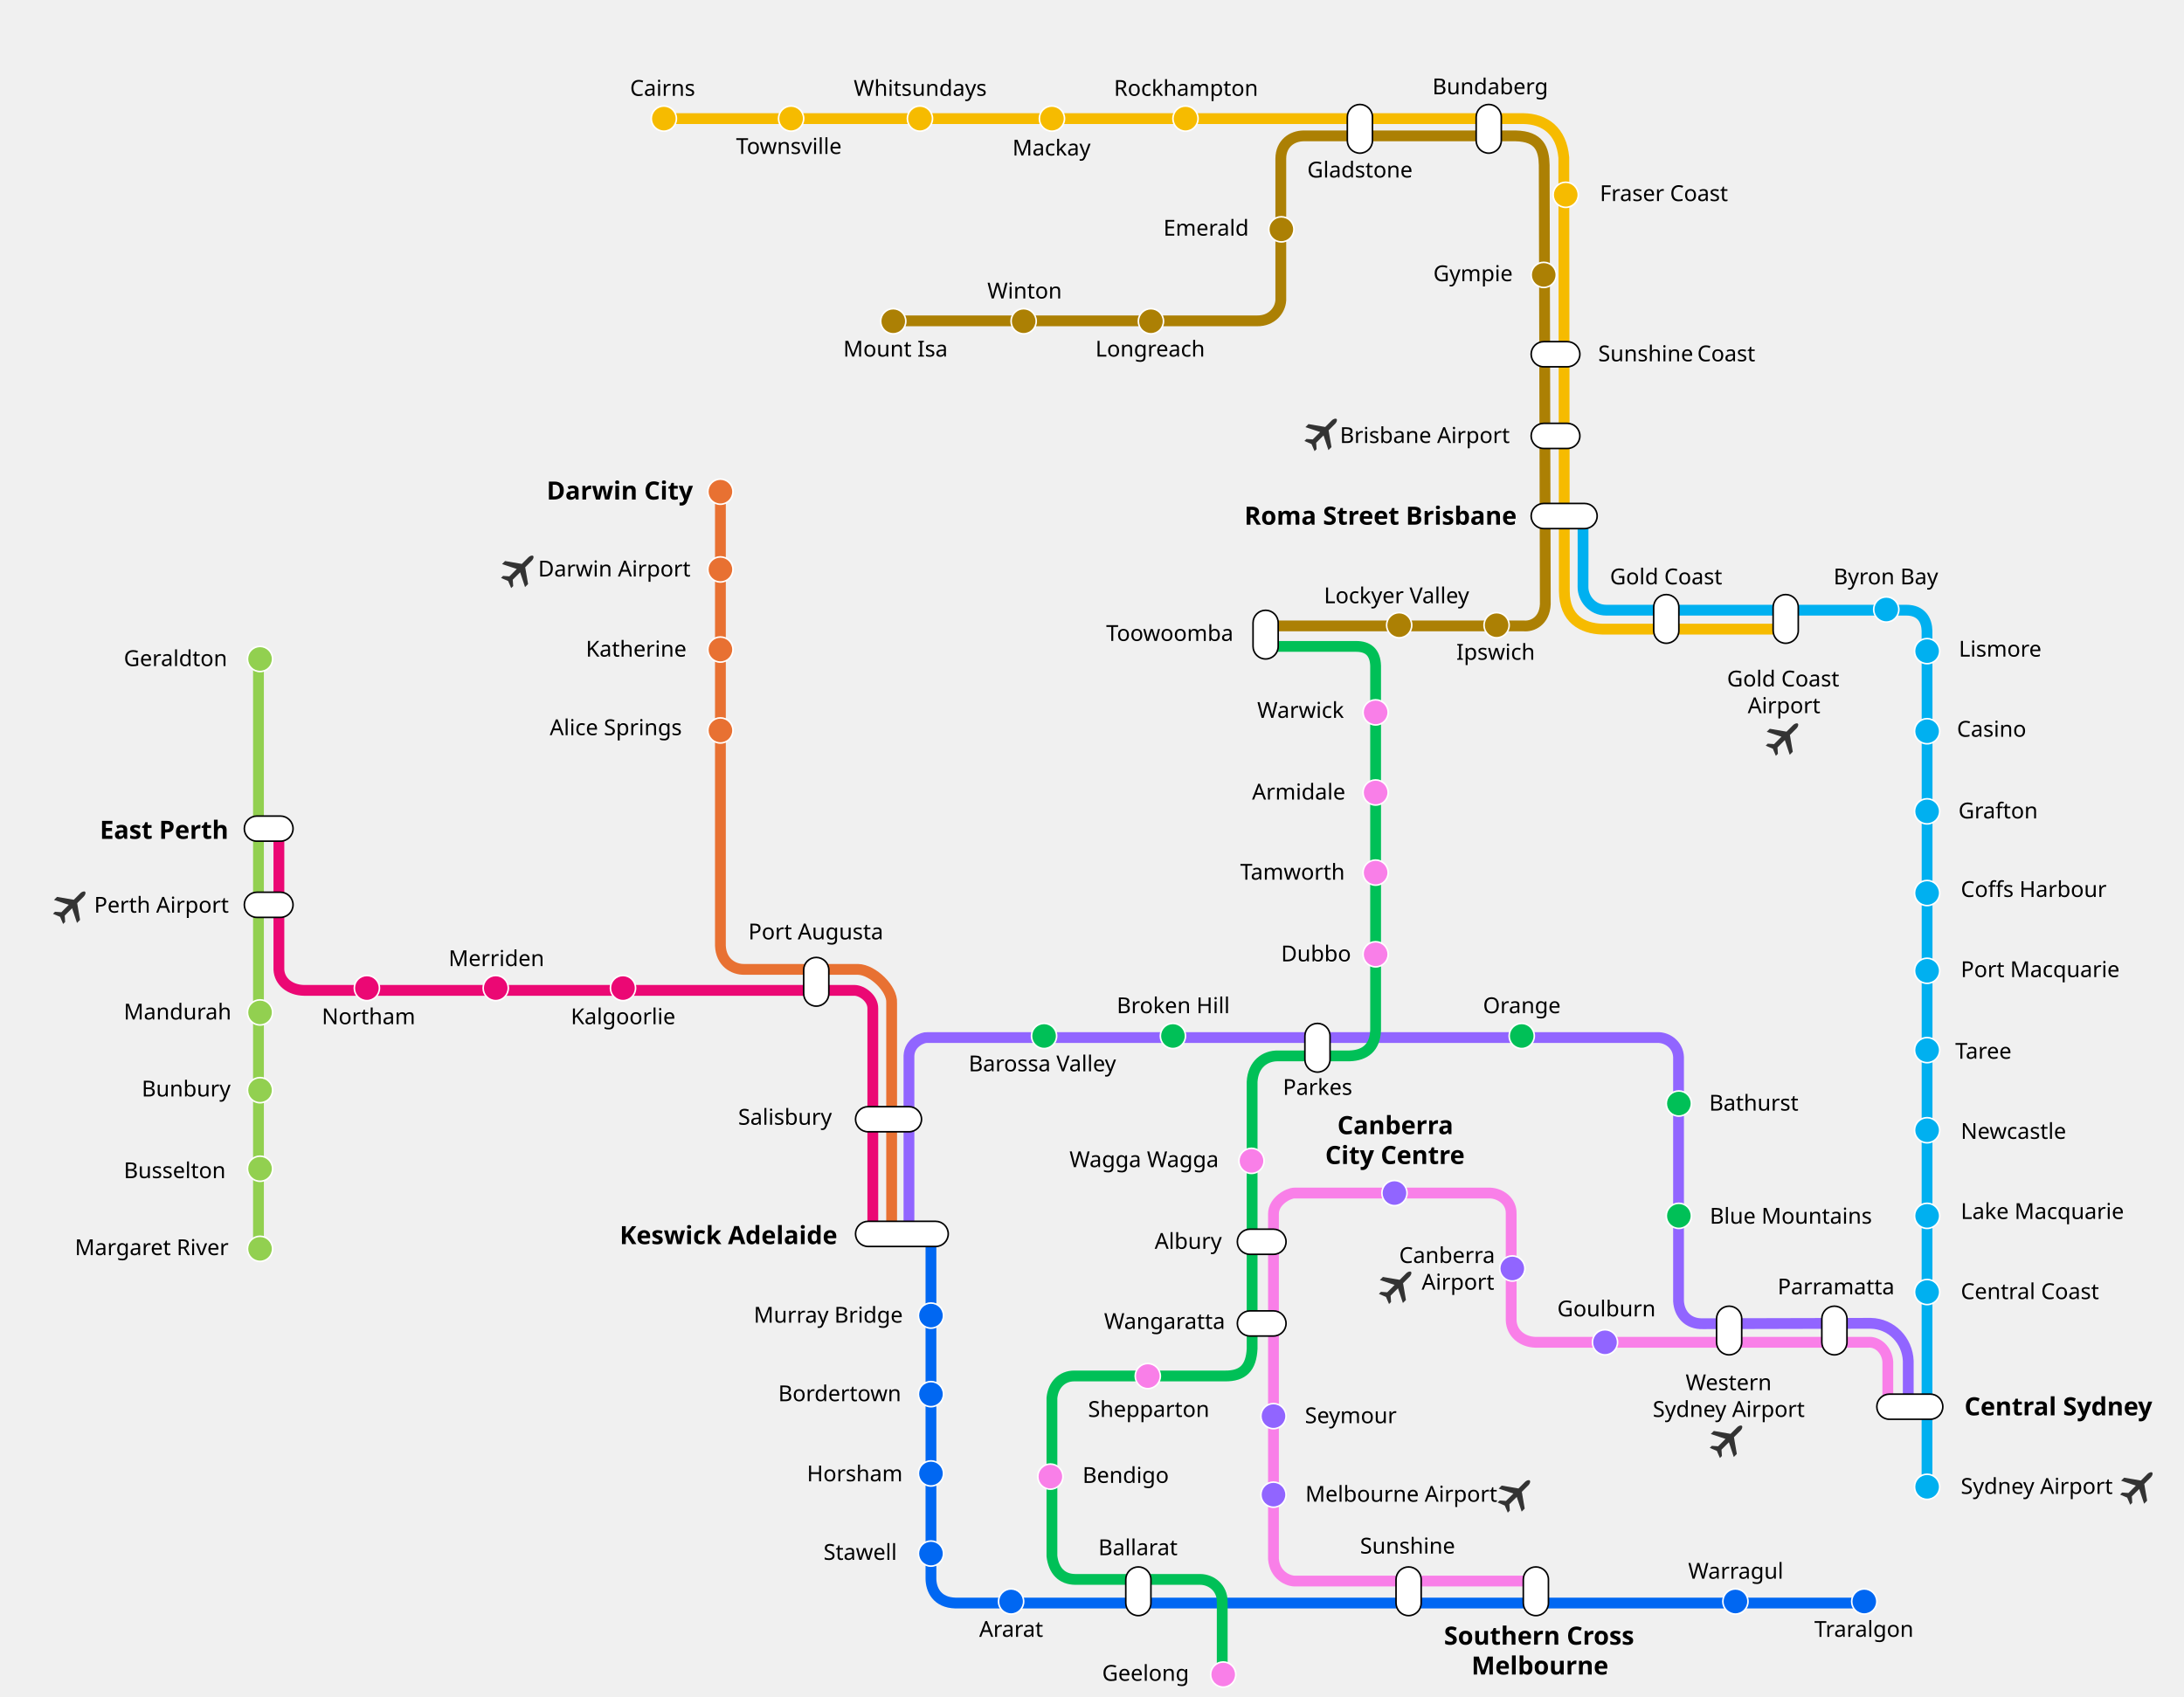
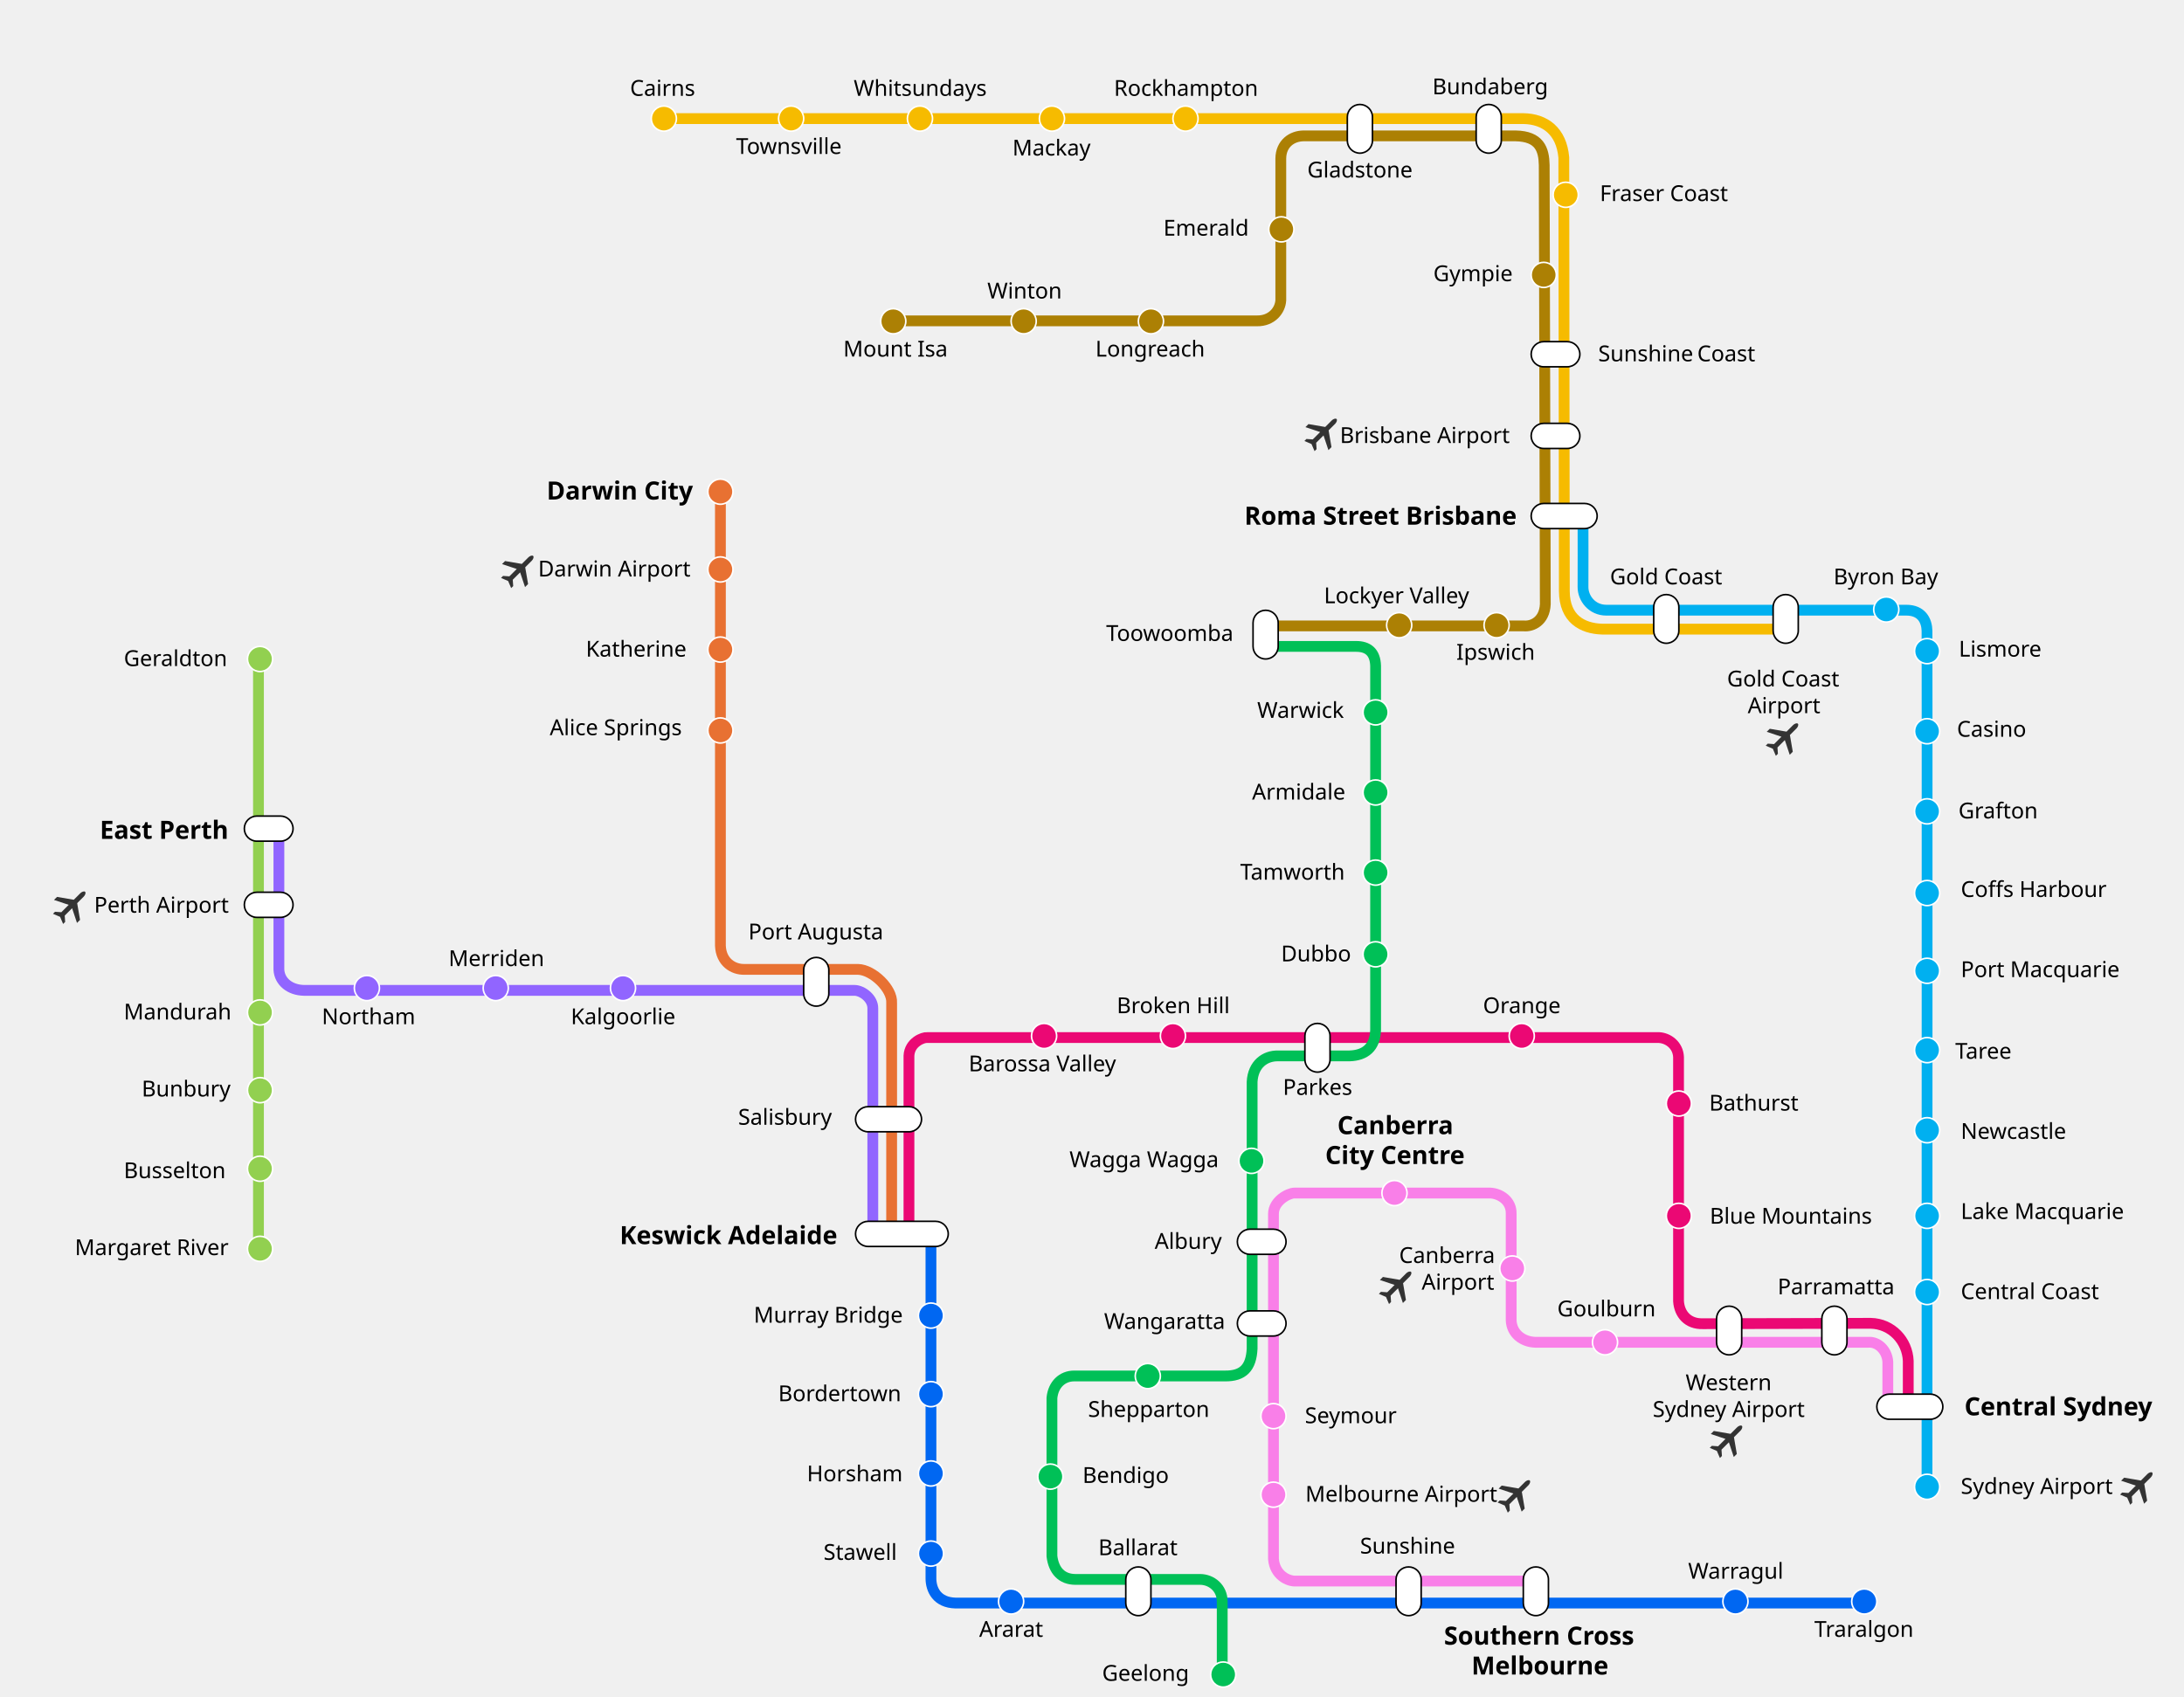
<svg xmlns="http://www.w3.org/2000/svg" viewBox="0 0 1390 1080">
  <style>
.transit-line {
  fill: none;
  stroke-width: 6.875;  
}
.transit-line.t-line { stroke: #e87132; }
- .transit-line.b-line { stroke: #9165ff; }
+ .transit-line.n-line { stroke: #9165ff; }
.transit-line.c-line { stroke: #f97fe8; }
.transit-line.s-line { stroke: #f6bb00; }
.transit-line.w-line { stroke: #92d050; }
.transit-line.o-line { stroke: #ac8004; }
- .transit-line.n-line { stroke: #eb0874; }
+ .transit-line.b-line { stroke: #eb0874; }
.transit-line.f-line { stroke: #0067f2; }
.transit-line.i-line { stroke: #00c057; }
.transit-line.p-line { stroke: #00b0f0; }

.city-label {
  font-family: "Public Sans SemiBold", sans-serif;
  font-weight: 600;
  font-size: 16px;
}

.station-label {
  font-family: "Public Sans", sans-serif;
  font-weight: 400;
  font-size: 14px;
}

.airport-icon {
  fill: #333;
  stroke-width: 0;
  fill-rule: evenodd;
}

.station-icon {
  stroke: #ffffff;
  stroke-width:1;
}

.station-icon.t-line { fill: #e87132; }
- .station-icon.c-line { fill: #9165ff; }
- .station-icon.i-line { fill: #f97fe8; }
+ .station-icon.n-line { fill: #9165ff; }
+ .station-icon.c-line { fill: #f97fe8; }
.station-icon.s-line { fill: #f6bb00; }
.station-icon.w-line { fill: #92d050; }
.station-icon.o-line { fill: #ac8004; }
- .station-icon.n-line { fill: #eb0874; }
+ .station-icon.b-line { fill: #eb0874; }
.station-icon.f-line { fill: #0067f2; }
- .station-icon.b-line { fill: #00c057; }
+ .station-icon.i-line { fill: #00c057; }
.station-icon.p-line { fill: #00b0f0; }

.interchange-pill {
  stroke: #000000;
  stroke-width: 1;
  fill: #ffffff;
}
</style>
  <path class="transit-line t-line" d="M458.5 312.5 458.5 601.976C458.902 612.691 466.806 617.217 473.675 617.103L546.099 617.103C555.525 617.303 568.056 629.508 567.481 638.418L567.481 783.5" stroke="#042433" stroke-width="6.875" stroke-miterlimit="8" fill="none" fill-rule="evenodd" />
  <path class="transit-line w-line" d="M164.5 419.5 164.5 795.5" />
  <path class="transit-line n-line" d="M177.5 527.5 177.5 617.285C177.895 624.922 184.567 630.328 193.542 630.465L543.944 630.465C548.818 630.585 555.636 635.63 555.498 641.997L555.498 784.5" />
  <path class="transit-line s-line" d="M422.5 75.5 969.51 75.5C983.34 75.701 993.792 83.488 995.281 100.236 995.395 192.308 995.51 284.38 995.624 376.451 995.767 394.001 1007.02 400.099 1019.68 400.5L1136.5 400.5" />
  <path class="transit-line o-line" d="M568.5 204.255 800.048 204.255C809.467 204.398 814.792 197.541 815.164 191.171L815.164 100.961C815.25 91.263 822.35 86.586 829.593 86.5L964.605 86.5C979.778 86.787 982.612 94.993 982.813 105.093 983.042 198.287 983.271 291.481 983.5 384.674 983.013 395.406 975.198 398.992 969.758 398.447L805.545 398.447" />
  <path class="transit-line p-line" d="M1007.5 326.5C1007.5 342.19 1007.6 366.345 1007.5 373.571 1007.4 380.796 1013.19 388.435 1022.32 388.435L1213.27 388.435C1222.91 388.435 1226.3 394.921 1226.44 401.648 1226.58 408.374 1226.44 765.549 1226.44 947.5" />
  <path class="transit-line b-line" d="M1214.5 894.5 1214.5 866.389C1214 853.487 1203.95 842.653 1190.55 842.412L1083.63 842.67C1074.31 842.894 1068.85 836.659 1068.3 828.356L1068.3 672.918C1067.96 665.339 1061.76 660.861 1055.91 660.516L590.064 660.516C587.586 660.241 578.913 663.41 578.5 672.091L578.5 785.363" />
  <path class="transit-line c-line" d="M1201.5 894.147 1201.5 866.887C1200.98 859.401 1195.04 853.98 1189.1 854.496L977.119 854.496C969.077 854.204 962.068 849.007 961.775 840.453L961.775 772.717C962.016 764.181 954.507 759.775 948.549 759.5L823.726 759.5C820.093 759.517 810.517 764.439 810.5 772.717L810.5 992.448C811.309 1002.81 819.869 1006.71 824.553 1006.49L979.961 1006.49" />
  <path class="transit-line f-line" d="M592.5 783.5 592.5 1004.86C592.534 1011.96 596.294 1020.21 608.158 1020.5L1187.5 1020.5" />
  <path class="transit-line i-line" d="M777.878 1066.5 777.878 1019.48C777.843 1010.94 771.087 1005.49 763.813 1005.45L684.392 1005.45C675.808 1005.4 670.586 999.938 669.5 990.606L669.5 889.964C670.31 881.422 676.032 875.974 683.564 875.94L779.532 875.94C791.27 876.094 796.285 870.578 796.906 858.616L796.906 688.679C797.509 677.508 805.093 672.008 813.452 672.18L858.954 672.18C868.864 671.836 875.155 666.852 875.5 655.681L875.5 423.874C875.242 415.109 870.588 411.5 863.09 411.5L806.833 411.5" />
  <text class="city-label" x="1250.25" y="901">Central Sydney</text>
  <text class="city-label" x="791.982" y="334">Roma Street Brisbane</text>
  <text class="city-label" x="919.003" y="1047">Southern Cross </text>
  <text class="city-label" x="936.488" y="1066">Melbourne</text>
  <text class="city-label" x="851.143" y="722">Canberra </text>
  <text class="city-label" x="843.42" y="741">City Centre</text>
  <text class="city-label" x="394.407" y="792">Keswick Adelaide</text>
  <text class="city-label" x="347.913" y="318">Darwin City</text>
  <text class="city-label" x="63.52" y="534">East Perth</text>
  <text class="station-label" x="1247.93" y="951">Sydney Airport</text>
  <text class="station-label" x="1247.93" y="827">Central Coast</text>
  <text class="station-label" x="1131.38" y="824">Parramatta</text>
  <text class="station-label" x="1247.93" y="776">Lake Macquarie</text>
  <text class="station-label" x="1247.93" y="725">Newcastle</text>
  <text class="station-label" x="1244.42" y="674">Taree</text>
  <text class="station-label" x="1247.93" y="622">Port Macquarie</text>
  <text class="station-label" x="1247.93" y="571">Coffs Harbour</text>
  <text class="station-label" x="1246.42" y="521">Grafton</text>
  <text class="station-label" x="1245.47" y="469">Casino</text>
  <text class="station-label" x="1246.68" y="418">Lismore</text>
  <text class="station-label" x="1072.81" y="885">Western </text>
  <text class="station-label" x="1051.89" y="902">Sydney Airport</text>
  <text class="station-label" x="1166.95" y="372">Byron Bay</text>
  <text class="station-label" x="1024.64" y="372">Gold Coast</text>
  <text class="station-label" x="1099.15" y="437">Gold Coast </text>
  <text class="station-label" x="1112.32" y="454">Airport</text>
  <text class="station-label" x="852.786" y="282">Brisbane Airport</text>
  <text class="station-label" x="1017.17" y="230">Sunshine</text>
  <text class="station-label" x="1080.19" y="230">Coast</text>
  <text class="station-label" x="926.878" y="420">Ipswich</text>
  <text class="station-label" x="842.619" y="384">Lockyer Valley</text>
  <text class="station-label" x="704.009" y="408">Toowoomba</text>
  <text class="station-label" x="816.483" y="697">Parkes</text>
  <text class="station-label" x="1088.17" y="779">Blue Mountains</text>
  <text class="station-label" x="1087.78" y="707">Bathurst</text>
  <text class="station-label" x="943.828" y="645">Orange</text>
  <text class="station-label" x="815.331" y="612">Dubbo</text>
  <text class="station-label" x="789.34" y="560">Tamworth</text>
  <text class="station-label" x="796.86" y="509">Armidale</text>
  <text class="station-label" x="800.158" y="457">Warwick</text>
  <text class="station-label" x="734.886" y="795">Albury</text>
  <text class="station-label" x="702.686" y="846">Wangaratta</text>
  <text class="station-label" x="680.651" y="743">Wagga Wagga</text>
  <text class="station-label" x="890.468" y="804">Canberra </text>
  <text class="station-label" x="904.791" y="821">Airport</text>
  <text class="station-label" x="912.226" y="179">Gympie</text>
  <text class="station-label" x="911.64" y="60">Bundaberg</text>
  <text class="station-label" x="1018.2" y="128">Fraser Coast</text>
  <text class="station-label" x="708.967" y="61">Rockhampton</text>
  <text class="station-label" x="831.988" y="113">Gladstone</text>
  <text class="station-label" x="644.368" y="99">Mackay</text>
  <text class="station-label" x="468.475" y="98">Townsville</text>
  <text class="station-label" x="543.338" y="61">Whitsundays</text>
  <text class="station-label" x="400.974" y="61">Cairns</text>
  <text class="station-label" x="740.445" y="150">Emerald</text>
  <text class="station-label" x="697.174" y="227">Longreach</text>
  <text class="station-label" x="536.683" y="227">Mount Isa</text>
  <text class="station-label" x="628.382" y="190">Winton</text>
  <text class="station-label" x="991.11" y="838">Goulburn</text>
  <text class="station-label" x="830.498" y="906">Seymour</text>
  <text class="station-label" x="830.79" y="956">Melbourne Airport</text>
  <text class="station-label" x="865.596" y="989">Sunshine</text>
  <text class="station-label" x="1074.42" y="1005">Warragul</text>
  <text class="station-label" x="1154.74" y="1042">Traralgon</text>
  <text class="station-label" x="623.198" y="1042">Ararat</text>
  <text class="station-label" x="701.433" y="1070">Geelong</text>
  <text class="station-label" x="699.041" y="990">Ballarat</text>
  <text class="station-label" x="688.977" y="944">Bendigo</text>
  <text class="station-label" x="524.126" y="993">Stawell</text>
  <text class="station-label" x="495.306" y="892">Bordertown</text>
  <text class="station-label" x="479.735" y="842">Murray Bridge</text>
  <text class="station-label" x="692.477" y="902">Shepparton</text>
  <text class="station-label" x="469.794" y="716">Salisbury</text>
  <text class="station-label" x="710.75" y="645">Broken Hill</text>
  <text class="station-label" x="616.507" y="682">Barossa Valley</text>
  <text class="station-label" x="476.293" y="598">Port Augusta</text>
  <text class="station-label" x="349.887" y="468">Alice Springs</text>
  <text class="station-label" x="372.871" y="418">Katherine</text>
  <text class="station-label" x="90.183" y="698">Bunbury</text>
  <text class="station-label" x="78.791" y="649">Mandurah</text>
  <text class="station-label" x="59.887" y="581">Perth Airport</text>
  <text class="station-label" x="78.791" y="424">Geraldton</text>
  <text class="station-label" x="47.649" y="799">Margaret River</text>
  <text class="station-label" x="78.791" y="750">Busselton</text>
  <text class="station-label" x="363.299" y="652">Kalgoorlie</text>
  <text class="station-label" x="285.484" y="615">Merriden</text>
  <text class="station-label" x="204.817" y="652">Northam</text>
  <text class="station-label" x="342.475" y="367">Darwin Airport</text>
  <text class="station-label" x="513.571" y="943">Horsham</text>
  <path class="airport-icon" d="M1364.61 957.261 1366.54 955.323 1364.71 944.665 1368.91 940.466C1369.75 939.627 1370.42 938.098 1369.77 937.452 1369.15 936.828 1367.6 937.474 1366.76 938.313L1362.56 942.512 1351.9 940.682 1349.97 942.62 1359.33 945.742 1354.64 950.436 1350.61 950.156 1349.32 951.448 1353.84 953.385 1355.78 957.907 1357.07 956.615 1356.79 952.589 1361.48 947.895 1364.61 957.261Z" />
  <path class="airport-icon" d="M1103.46 927.528 1105.4 925.59 1103.57 914.932 1107.77 910.733C1108.61 909.893 1109.27 908.365 1108.63 907.719 1108 907.094 1106.45 907.74 1105.61 908.58L1101.41 912.779 1090.76 910.949 1088.82 912.886 1098.18 916.008 1093.49 920.702 1089.46 920.422 1088.17 921.714 1092.69 923.652 1094.63 928.174 1095.92 926.882 1095.64 922.855 1100.34 918.162 1103.46 927.528Z" />
  <path class="airport-icon" d="M1139.07 480.512 1141.01 478.574 1139.18 467.916 1143.38 463.717C1144.22 462.878 1144.89 461.349 1144.24 460.703 1143.62 460.079 1142.07 460.725 1141.23 461.564L1137.03 465.763 1126.37 463.933 1124.43 465.871 1133.8 468.993 1129.1 473.687 1125.08 473.407 1123.79 474.699 1128.31 476.636 1130.24 481.158 1131.54 479.866 1131.26 475.84 1135.95 471.146 1139.07 480.512Z" />
  <path class="airport-icon" d="M845.477 286.554 847.415 284.616 845.585 273.958 849.784 269.759C850.623 268.919 851.291 267.391 850.645 266.745 850.02 266.12 848.47 266.766 847.63 267.606L843.432 271.805 832.773 269.974 830.836 271.912 840.202 275.034 835.508 279.728 831.482 279.448 830.19 280.74 834.711 282.678 836.649 287.2 837.941 285.908 837.661 281.881 842.355 277.188 845.477 286.554Z" />
  <path class="airport-icon" d="M892.866 829.491 894.804 827.553 892.974 816.895 897.172 812.696C898.012 811.857 898.68 810.328 898.034 809.682 897.409 809.058 895.859 809.704 895.019 810.543L890.821 814.742 880.162 812.912 878.224 814.85 887.591 817.972 882.897 822.666 878.87 822.386 877.579 823.678 882.1 825.615 884.038 830.137 885.33 828.845 885.05 824.819 889.744 820.125 892.866 829.491Z" />
  <path class="airport-icon" d="M968.455 962.303 970.393 960.365 968.563 949.707 972.761 945.508C973.601 944.668 974.268 943.14 973.622 942.494 972.998 941.869 971.448 942.515 970.608 943.355L966.409 947.554 955.751 945.723 953.813 947.661 963.18 950.783 958.486 955.477 954.459 955.197 953.167 956.489 957.689 958.427 959.627 962.949 960.919 961.657 960.639 957.63 965.333 952.936 968.455 962.303Z" />
  <path class="airport-icon" d="M49.008 587.538 50.946 585.601 49.116 574.942 53.314 570.744C54.154 569.904 54.822 568.375 54.175 567.729 53.551 567.105 52.001 567.751 51.161 568.591L46.962 572.789 36.304 570.959 34.366 572.897 43.733 576.019 39.039 580.713 35.012 580.433 33.721 581.725 38.242 583.663 40.18 588.184 41.472 586.892 41.192 582.866 45.886 578.172 49.008 587.538Z" />
  <path class="airport-icon" d="M334.161 373.732 336.098 371.795 334.268 361.136 338.467 356.938C339.307 356.098 339.974 354.569 339.328 353.923 338.704 353.299 337.153 353.945 336.314 354.785L332.115 358.983 321.457 357.153 319.519 359.091 328.885 362.213 324.191 366.907 320.165 366.627 318.873 367.919 323.395 369.857 325.333 374.378 326.624 373.086 326.345 369.06 331.038 364.366 334.161 373.732Z" />
  <circle id="dar" class="station-icon t-line" cx="458.5" cy="313" r="8" />
  <circle id="drw" class="station-icon t-line" cx="458.5" cy="362.5" r="8" />
  <circle id="kat" class="station-icon t-line" cx="458.5" cy="413.5" r="8" />
  <circle id="asp" class="station-icon t-line" cx="458.5" cy="465" r="8" />
  <circle id="isa" class="station-icon o-line" cx="568.5" cy="204.5" r="8" />
  <circle id="wqo" class="station-icon o-line" cx="651.5" cy="204.5" r="8" />
  <circle id="lre" class="station-icon o-line" cx="732.5" cy="204.5" r="8" />
  <circle id="eml" class="station-icon o-line" cx="815.5" cy="146" r="8" />
  <circle id="gyp" class="station-icon o-line" cx="982.5" cy="175" r="8" />
  <circle id="gat" class="station-icon o-line" cx="890.5" cy="398" r="8" />
  <circle id="ips" class="station-icon o-line" cx="952.5" cy="398" r="8" />
  <circle id="cns" class="station-icon s-line" cx="422.5" cy="75.5" r="8" />
  <circle id="tvl" class="station-icon s-line" cx="503.5" cy="75.5" r="8" />
  <circle id="ppp" class="station-icon s-line" cx="585.5" cy="75.5" r="8" />
  <circle id="mky" class="station-icon s-line" cx="669.5" cy="75.5" r="8" />
  <circle id="rok" class="station-icon s-line" cx="754.5" cy="75.5" r="8" />
  <circle id="fra" class="station-icon s-line" cx="996.5" cy="124" r="8" />
  <circle id="noh" class="station-icon n-line" cx="233.5" cy="629" r="8" />
  <circle id="mdn" class="station-icon n-line" cx="315.5" cy="629" r="8" />
  <circle id="kgi" class="station-icon n-line" cx="396.5" cy="629" r="8" />
  <circle id="mad" class="station-icon w-line" cx="165.5" cy="644.5" r="8" />
  <circle id="bxy" class="station-icon w-line" cx="165.5" cy="694" r="8" />
  <circle id="bus" class="station-icon w-line" cx="165.5" cy="744" r="8" />
  <circle id="mgv" class="station-icon w-line" cx="165.5" cy="795" r="8" />
  <circle id="get" class="station-icon w-line" cx="165.5" cy="419.5" r="8" />
  <circle id="bsa" class="station-icon b-line" cx="664.5" cy="659.5" r="8" />
  <circle id="bkh" class="station-icon b-line" cx="746.5" cy="659.5" r="8" />
  <circle id="ora" class="station-icon b-line" cx="968.5" cy="659.5" r="8" />
  <circle id="blu" class="station-icon b-line" cx="1068.5" cy="774" r="8" />
  <circle id="bth" class="station-icon b-line" cx="1068.5" cy="702.5" r="8" />
  <circle id="byr" class="station-icon p-line" cx="1200.5" cy="388" r="8" />
  <circle id="lsm" class="station-icon p-line" cx="1226.5" cy="414.5" r="8" />
  <circle id="cso" class="station-icon p-line" cx="1226.5" cy="465.5" r="8" />
  <circle id="gfn" class="station-icon p-line" cx="1226.5" cy="516.5" r="8" />
  <circle id="cfh" class="station-icon p-line" cx="1226.5" cy="568.5" r="8" />
  <circle id="pqq" class="station-icon p-line" cx="1226.5" cy="618" r="8" />
  <circle id="tre" class="station-icon p-line" cx="1226.5" cy="668.5" r="8" />
  <circle id="new" class="station-icon p-line" cx="1226.5" cy="719.5" r="8" />
  <circle id="gos" class="station-icon p-line" cx="1226.5" cy="822.5" r="8" />
  <circle id="mst" class="station-icon p-line" cx="1226.5" cy="774" r="8" />
  <circle id="syd" class="station-icon p-line" cx="1226.5" cy="946.5" r="8" />
  <circle id="wgl" class="station-icon f-line" cx="1104.5" cy="1019.5" r="8" />
  <circle id="tra" class="station-icon f-line" cx="1186.5" cy="1019.5" r="8" />
  <circle id="mur" class="station-icon f-line" cx="592.5" cy="837.5" r="8" />
  <circle id="bdt" class="station-icon f-line" cx="592.5" cy="887.5" r="8" />
  <circle id="stw" class="station-icon f-line" cx="592.5" cy="989" r="8" />
  <circle id="hsm" class="station-icon f-line" cx="592.5" cy="938" r="8" />
  <circle id="ara" class="station-icon f-line" cx="643.5" cy="1019.5" r="8" />
  <circle id="cbr" class="station-icon c-line" cx="962.5" cy="807.5" r="8" />
  <circle id="glb" class="station-icon c-line" cx="1021.5" cy="854.5" r="8" />
  <circle id="cnb" class="station-icon c-line" cx="887.5" cy="759.5" r="8" />
  <circle id="sey" class="station-icon c-line" cx="810.5" cy="901.5" r="8" />
  <circle id="mel" class="station-icon c-line" cx="810.5" cy="951.5" r="8" />
  <circle id="shp" class="station-icon i-line" cx="730.5" cy="876" r="8" />
  <circle id="wwk" class="station-icon i-line" cx="875.5" cy="453.5" r="8" />
  <circle id="arm" class="station-icon i-line" cx="875.5" cy="504.5" r="8" />
  <circle id="tam" class="station-icon i-line" cx="875.5" cy="555.5" r="8" />
  <circle id="dbo" class="station-icon i-line" cx="875.5" cy="607.5" r="8" />
  <circle id="wgg" class="station-icon i-line" cx="796.5" cy="739" r="8" />
  <circle id="bdg" class="station-icon i-line" cx="668.5" cy="940" r="8" />
  <circle id="gee" class="station-icon i-line" cx="778.5" cy="1066" r="8" />
  <rect id="cen" class="interchange-pill" x="1194.5" y="887.5" width="42" height="16" rx="8" ry="8" />
  <rect id="pta" class="interchange-pill" x="1159.5" y="831.5" width="16" height="31" rx="8" ry="8" />
  <rect id="ool" class="interchange-pill" x="1128.5" y="378.5" width="16" height="31" rx="8" ry="8" />
  <rect id="gcs" class="interchange-pill" x="1052.5" y="378.5" width="16" height="31" rx="8" ry="8" />
  <rect id="rom" class="interchange-pill" x="974.5" y="320.5" width="42" height="16" rx="8" ry="8" />
  <rect id="bne" class="interchange-pill" x="974.5" y="269.5" width="31" height="16" rx="8" ry="8" />
  <rect id="ssh" class="interchange-pill" x="974.5" y="217.5" width="31" height="16" rx="8" ry="8" />
  <rect id="twb" class="interchange-pill" x="797.5" y="388.5" width="16" height="31" rx="8" ry="8" />
  <rect id="pks" class="interchange-pill" x="830.5" y="651.5" width="16" height="31" rx="8" ry="8" />
  <rect id="aby" class="interchange-pill" x="787.5" y="782.5" width="31" height="16" rx="8" ry="8" />
  <rect id="bdb" class="interchange-pill" x="939.5" y="66.5" width="16" height="31" rx="8" ry="8" />
  <rect id="glt" class="interchange-pill" x="857.5" y="66.5" width="16" height="31" rx="8" ry="8" />
  <rect id="sxs" class="interchange-pill" x="969.5" y="997.5" width="16" height="31" rx="8" ry="8" />
  <rect id="sun" class="interchange-pill" x="888.5" y="997.5" width="16" height="31" rx="8" ry="8" />
  <rect id="bal" class="interchange-pill" x="716.5" y="997.5" width="16" height="31" rx="8" ry="8" />
  <rect id="adl" class="interchange-pill" x="544.5" y="777.5" width="59" height="16" rx="8" ry="8" />
  <rect id="slb" class="interchange-pill" x="544.5" y="704.5" width="42" height="16" rx="8" ry="8" />
  <rect id="pug" class="interchange-pill" x="511.5" y="609.5" width="16" height="31" rx="8" ry="8" />
  <rect id="wgt" class="interchange-pill" x="787.5" y="834.5" width="31" height="16" rx="8" ry="8" />
  <rect id="wsi" class="interchange-pill" x="1092.5" y="831.5" width="16" height="31" rx="8" ry="8" />
  <rect id="per" class="interchange-pill" x="155.5" y="568" width="31" height="16" rx="8" ry="8" />
  <rect id="ptl" class="interchange-pill" x="155.5" y="519.5" width="31" height="16" rx="8" ry="8" />
</svg>
